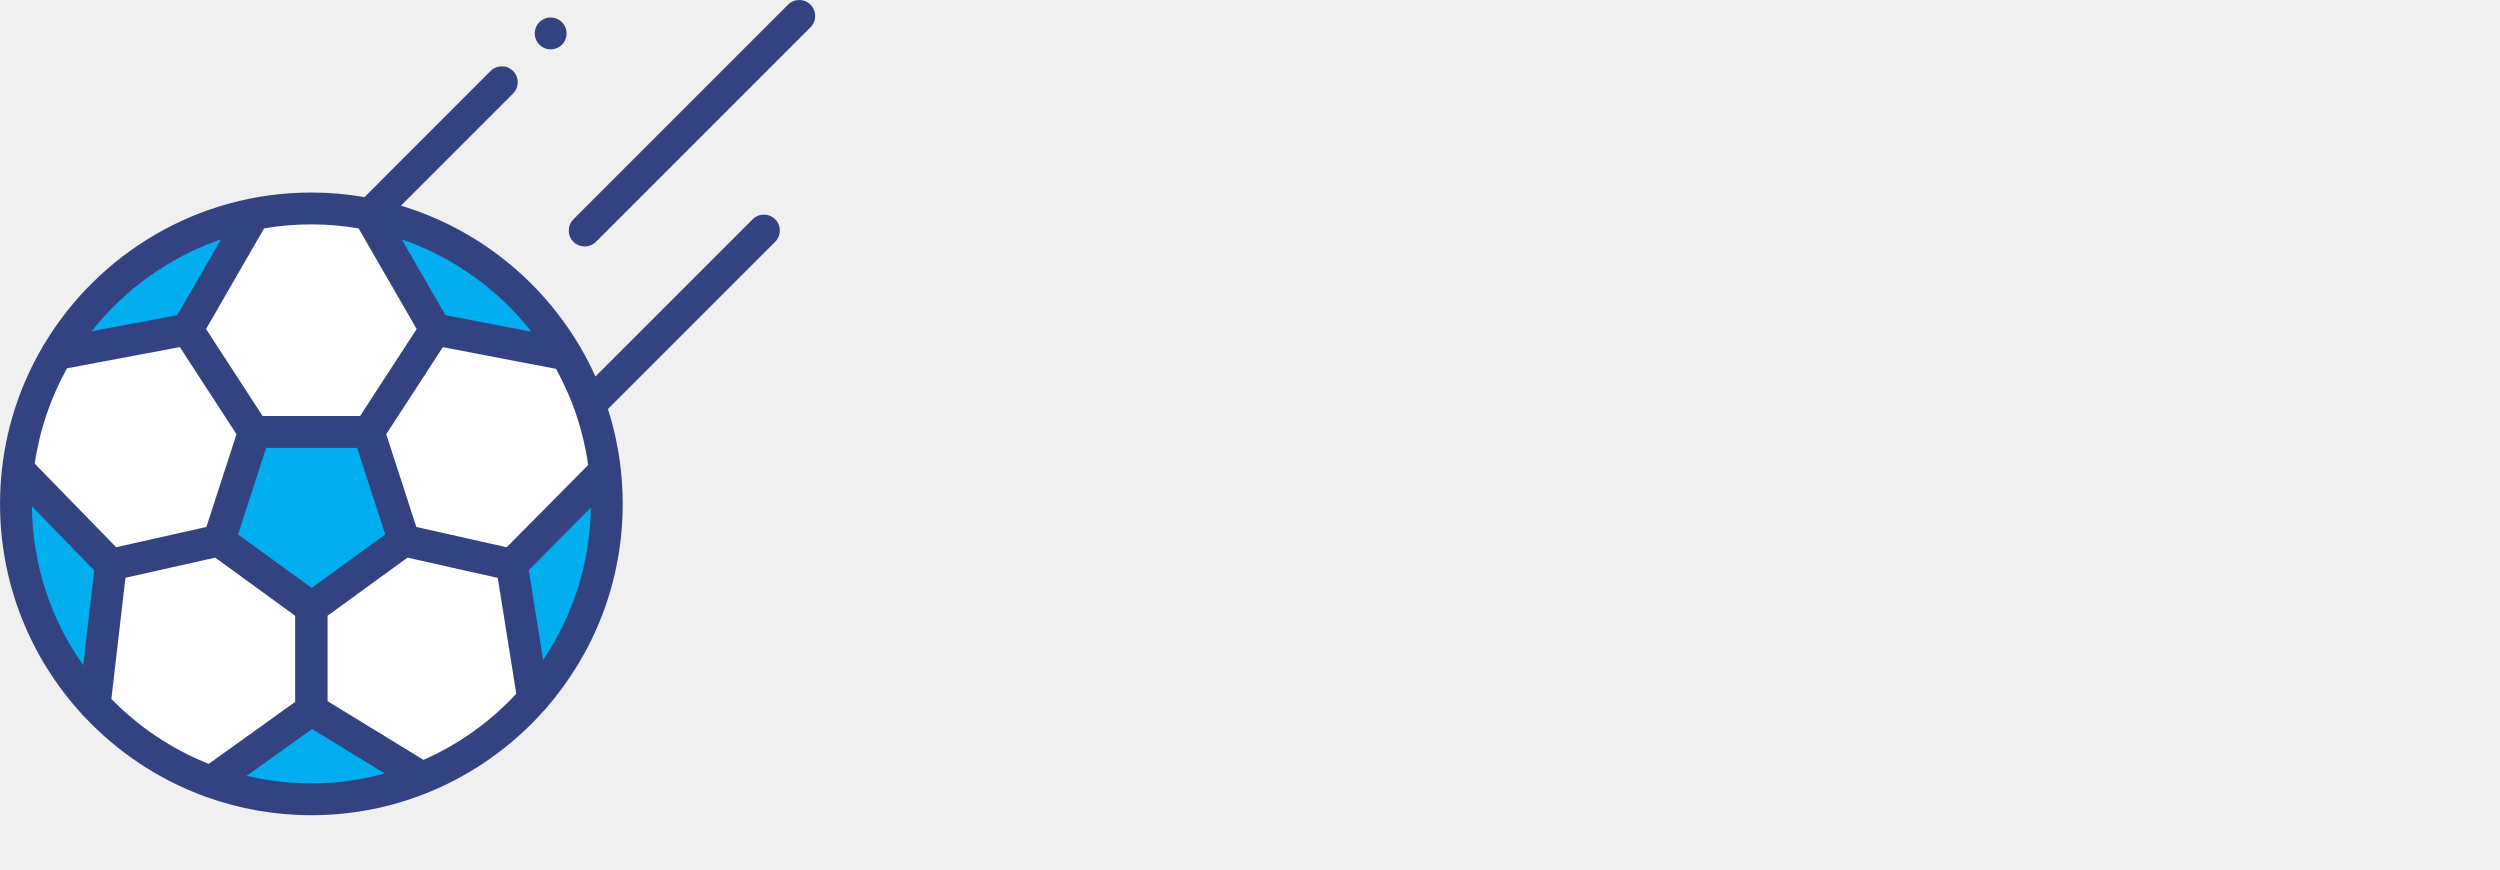
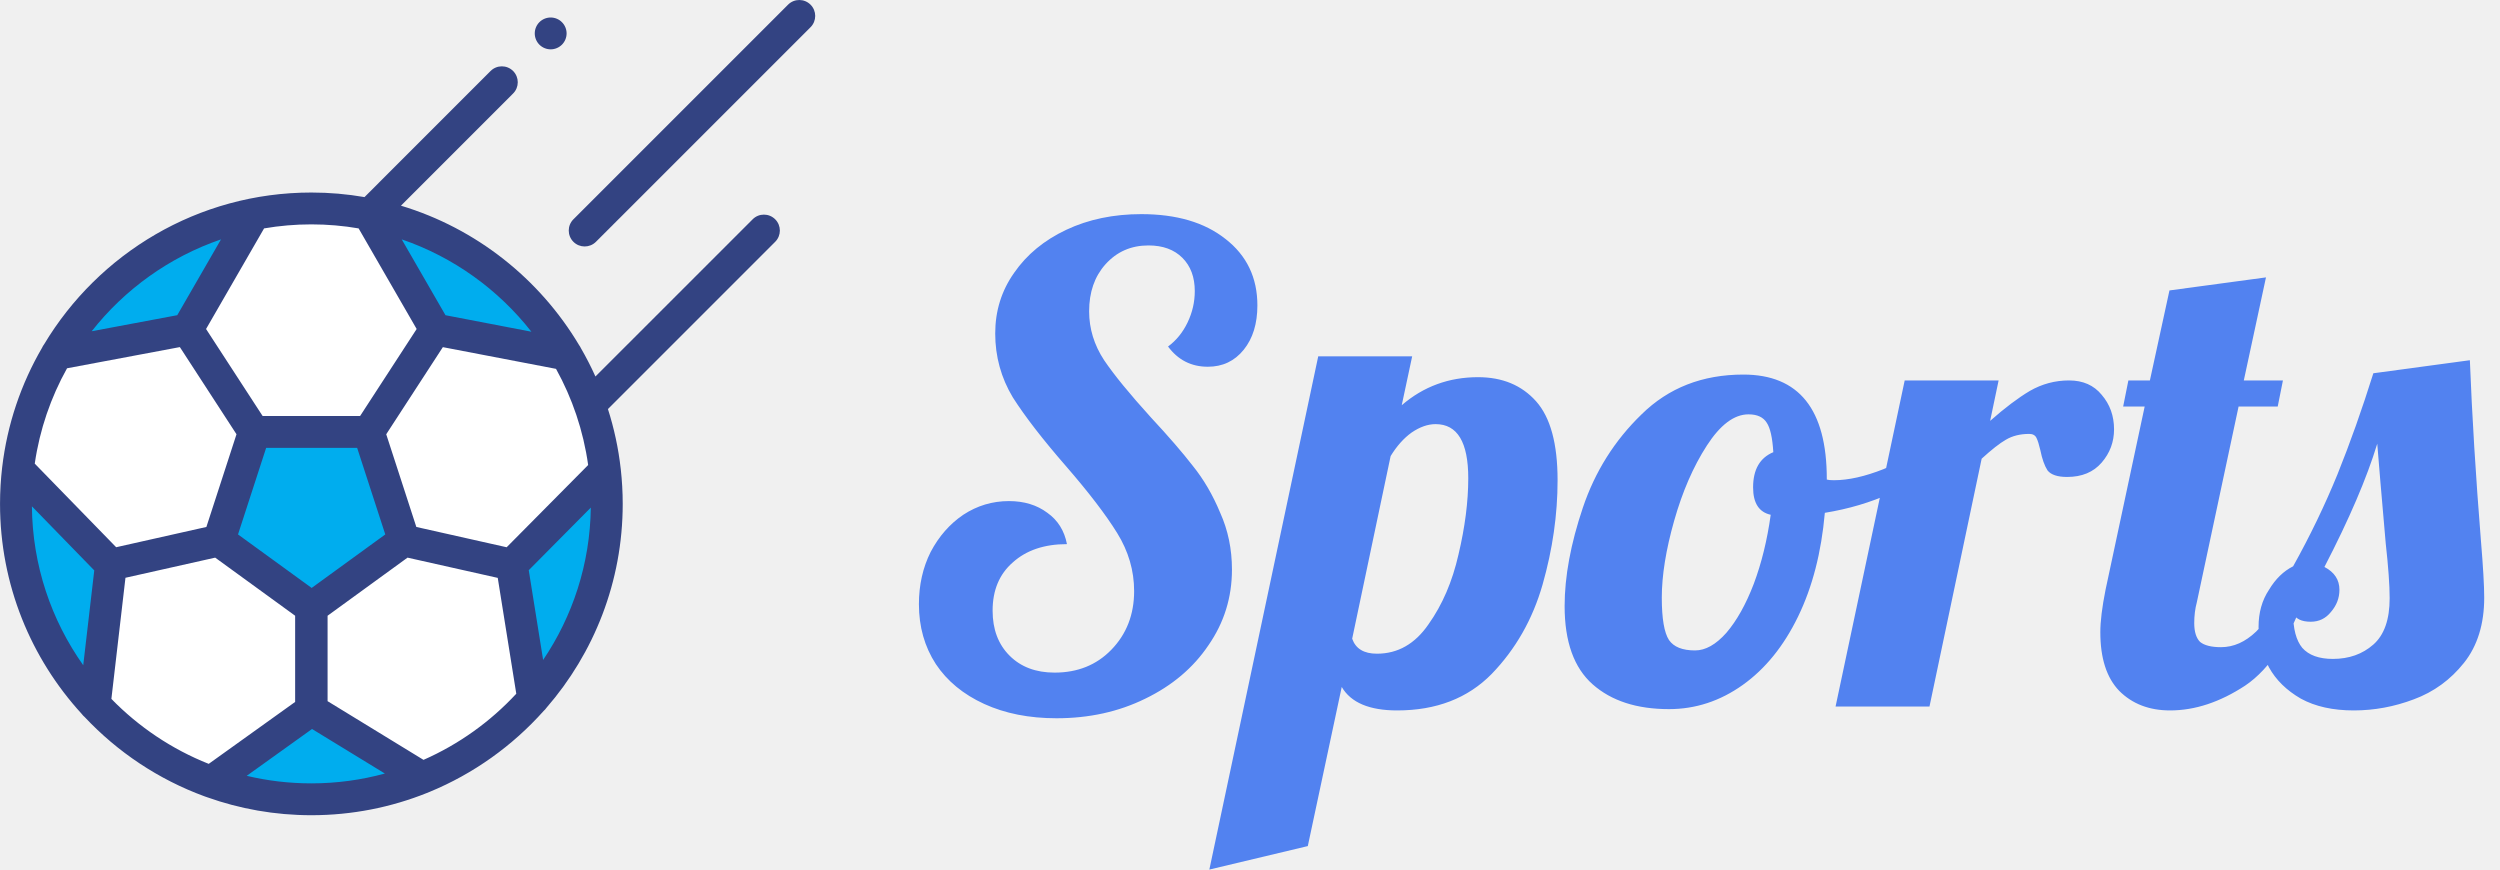
<svg xmlns="http://www.w3.org/2000/svg" width="92" height="32" viewBox="0 0 92 32" fill="none">
  <g clip-path="url(#clip0)">
    <path fill-rule="evenodd" clip-rule="evenodd" d="M0.587 18.542C0.587 12.538 5.454 7.671 11.458 7.671C17.463 7.671 22.33 12.538 22.33 18.542C22.33 24.547 17.463 29.414 11.458 29.414C5.454 29.414 0.587 24.547 0.587 18.542Z" fill="#00ADEE" />
    <path fill-rule="evenodd" clip-rule="evenodd" d="M15.538 28.622L11.468 26.131V22.36L14.866 19.891L18.832 20.781L19.622 25.72L15.538 28.622Z" fill="white" />
    <path fill-rule="evenodd" clip-rule="evenodd" d="M22.26 17.323L18.831 20.781L14.866 19.891L13.568 15.896L16.019 12.124L20.84 13.05L22.26 17.323Z" fill="white" />
    <path fill-rule="evenodd" clip-rule="evenodd" d="M7.764 28.771L11.446 26.132V22.36L8.048 19.892L4.082 20.782L3.483 25.932L7.764 28.771Z" fill="white" />
    <path fill-rule="evenodd" clip-rule="evenodd" d="M0.661 17.267L4.083 20.781L8.048 19.891L9.347 15.896L6.896 12.124L2.087 13.028L0.661 17.267Z" fill="white" />
    <path fill-rule="evenodd" clip-rule="evenodd" d="M9.346 7.877L6.896 12.125L9.347 15.896H13.569L16.02 12.125L13.569 7.877H9.346Z" fill="white" />
    <path d="M1.549 12.796C0.779 14.118 0.267 15.607 0.08 17.195C0.08 17.2 0.079 17.205 0.078 17.21C0.028 17.647 0.001 18.092 0.001 18.542C0.001 21.518 1.141 24.233 3.008 26.272C3.038 26.313 3.073 26.351 3.113 26.384C4.325 27.674 5.832 28.684 7.526 29.305C7.556 29.318 7.588 29.33 7.62 29.338C8.821 29.766 10.112 30 11.458 30C12.959 30 14.394 29.709 15.709 29.182C15.744 29.171 15.778 29.157 15.812 29.14C17.429 28.473 18.86 27.447 20.008 26.161C20.045 26.128 20.079 26.091 20.107 26.05C21.856 24.037 22.916 21.411 22.916 18.542C22.916 18.112 22.891 17.688 22.845 17.27C22.844 17.265 22.843 17.259 22.843 17.255C22.758 16.496 22.598 15.76 22.372 15.053L28.527 8.898C28.756 8.67 28.756 8.299 28.527 8.07C28.412 7.955 28.262 7.898 28.112 7.898C27.962 7.898 27.812 7.955 27.698 8.07L21.912 13.855C21.751 13.497 21.572 13.149 21.377 12.812C21.359 12.772 21.336 12.734 21.31 12.699C19.857 10.26 17.525 8.403 14.755 7.569L18.882 3.441C19.111 3.213 19.111 2.842 18.882 2.613C18.768 2.498 18.618 2.441 18.468 2.441C18.318 2.441 18.168 2.498 18.053 2.613L13.414 7.253C12.778 7.143 12.125 7.085 11.458 7.085C7.285 7.085 3.625 9.329 1.622 12.673C1.593 12.711 1.568 12.752 1.549 12.796ZM6.619 12.773L8.703 15.981L7.595 19.392L4.96 19.984L4.275 20.138L1.279 17.062C1.461 15.805 1.871 14.621 2.467 13.553L6.619 12.773ZM14.213 15.981L16.297 12.775L20.462 13.574C21.058 14.651 21.467 15.845 21.644 17.113L18.645 20.139L15.321 19.392L14.583 17.119L14.213 15.981ZM19.987 24.286L19.458 20.983L21.742 18.679C21.715 20.753 21.072 22.68 19.987 24.286ZM13.143 16.482L14.178 19.667L11.469 21.636L8.759 19.667L9.794 16.482H13.143ZM1.174 18.633L3.469 20.991L3.063 24.48C1.889 22.824 1.193 20.808 1.174 18.633ZM4.099 25.72L4.617 21.262L5.878 20.979L7.919 20.521L10.861 22.659V25.831L7.681 28.11C6.322 27.571 5.104 26.75 4.099 25.72ZM9.079 28.55L11.483 26.827L14.163 28.466C13.3 28.702 12.394 28.828 11.458 28.828C10.639 28.828 9.843 28.732 9.079 28.55ZM15.585 27.963L12.055 25.803V22.659L14.13 21.151L14.997 20.521L18.317 21.266L18.999 25.529C18.046 26.558 16.885 27.391 15.585 27.963ZM19.555 12.207L16.394 11.6L14.784 8.809C16.686 9.46 18.338 10.655 19.555 12.207ZM13.197 8.405L15.333 12.107L13.251 15.31H9.665L7.583 12.107L9.718 8.405C10.284 8.308 10.865 8.257 11.458 8.257C12.051 8.257 12.632 8.308 13.197 8.405ZM8.133 8.809L6.523 11.599L3.374 12.19C4.589 10.646 6.237 9.458 8.133 8.809Z" fill="#334382" />
    <path d="M21.93 8.899L29.828 1.001C30.057 0.772 30.057 0.401 29.828 0.172C29.714 0.058 29.564 0 29.414 0C29.264 0 29.114 0.058 29 0.172L21.102 8.07C20.873 8.299 20.873 8.67 21.102 8.899C21.33 9.127 21.701 9.127 21.93 8.899Z" fill="#334382" />
    <path d="M20.265 1.816C20.419 1.816 20.57 1.753 20.679 1.644C20.788 1.535 20.851 1.384 20.851 1.23C20.851 1.075 20.788 0.925 20.679 0.816C20.57 0.706 20.419 0.644 20.265 0.644C20.11 0.644 19.959 0.706 19.85 0.816C19.741 0.925 19.679 1.075 19.679 1.23C19.679 1.384 19.741 1.535 19.85 1.644C19.959 1.753 20.11 1.816 20.265 1.816Z" fill="#334382" />
  </g>
-   <path d="M38.88 26.432C37.872 26.432 36.984 26.256 36.216 25.904C35.448 25.552 34.856 25.064 34.44 24.44C34.024 23.8 33.816 23.064 33.816 22.232C33.816 21.528 33.96 20.888 34.248 20.312C34.552 19.736 34.952 19.28 35.448 18.944C35.96 18.608 36.52 18.44 37.128 18.44C37.688 18.44 38.16 18.584 38.544 18.872C38.928 19.144 39.168 19.528 39.264 20.024C38.432 20.024 37.768 20.248 37.272 20.696C36.776 21.128 36.528 21.72 36.528 22.472C36.528 23.16 36.736 23.712 37.152 24.128C37.568 24.544 38.12 24.752 38.808 24.752C39.656 24.752 40.352 24.472 40.896 23.912C41.456 23.336 41.736 22.616 41.736 21.752C41.736 21 41.528 20.288 41.112 19.616C40.696 18.944 40.072 18.128 39.24 17.168C38.376 16.176 37.72 15.328 37.272 14.624C36.84 13.904 36.624 13.12 36.624 12.272C36.624 11.44 36.856 10.696 37.32 10.04C37.784 9.368 38.424 8.84 39.24 8.456C40.056 8.072 40.976 7.88 42 7.88C43.296 7.88 44.328 8.184 45.096 8.792C45.88 9.4 46.272 10.216 46.272 11.24C46.272 11.912 46.104 12.456 45.768 12.872C45.432 13.288 44.992 13.496 44.448 13.496C43.84 13.496 43.352 13.248 42.984 12.752C43.288 12.528 43.528 12.232 43.704 11.864C43.88 11.496 43.968 11.112 43.968 10.712C43.968 10.2 43.816 9.792 43.512 9.488C43.208 9.184 42.792 9.032 42.264 9.032C41.624 9.032 41.096 9.264 40.68 9.728C40.28 10.176 40.08 10.752 40.08 11.456C40.08 12.096 40.264 12.696 40.632 13.256C41 13.8 41.576 14.504 42.36 15.368C43 16.056 43.512 16.648 43.896 17.144C44.296 17.64 44.632 18.216 44.904 18.872C45.192 19.512 45.336 20.208 45.336 20.96C45.336 21.984 45.048 22.912 44.472 23.744C43.912 24.576 43.136 25.232 42.144 25.712C41.168 26.192 40.08 26.432 38.88 26.432ZM48.511 13.112H51.968L51.584 14.912C52.383 14.224 53.319 13.88 54.392 13.88C55.288 13.88 55.999 14.176 56.528 14.768C57.056 15.36 57.319 16.328 57.319 17.672C57.319 18.936 57.136 20.216 56.767 21.512C56.4 22.792 55.776 23.888 54.895 24.8C54.016 25.696 52.855 26.144 51.416 26.144C50.392 26.144 49.712 25.856 49.376 25.28L48.127 31.136L44.504 32L48.511 13.112ZM50.672 24.056C51.44 24.056 52.072 23.696 52.568 22.976C53.08 22.256 53.447 21.4 53.672 20.408C53.911 19.4 54.032 18.464 54.032 17.6C54.032 16.272 53.632 15.608 52.831 15.608C52.544 15.608 52.248 15.712 51.944 15.92C51.656 16.128 51.4 16.416 51.175 16.784L49.76 23.504C49.888 23.872 50.191 24.056 50.672 24.056ZM61.418 26.096C60.234 26.096 59.298 25.792 58.61 25.184C57.922 24.576 57.578 23.616 57.578 22.304C57.578 21.216 57.802 20.008 58.25 18.68C58.698 17.352 59.418 16.208 60.41 15.248C61.402 14.272 62.65 13.784 64.154 13.784C66.202 13.784 67.226 15.064 67.226 17.624V17.648C67.274 17.664 67.362 17.672 67.49 17.672C68.018 17.672 68.626 17.536 69.314 17.264C70.002 16.976 70.626 16.632 71.186 16.232L71.402 16.88C70.938 17.376 70.33 17.8 69.578 18.152C68.842 18.488 68.034 18.728 67.154 18.872C67.026 20.328 66.698 21.6 66.17 22.688C65.642 23.776 64.962 24.616 64.13 25.208C63.298 25.8 62.394 26.096 61.418 26.096ZM62.378 23.936C62.762 23.936 63.146 23.72 63.53 23.288C63.914 22.84 64.25 22.24 64.538 21.488C64.826 20.72 65.034 19.872 65.162 18.944C64.73 18.848 64.514 18.512 64.514 17.936C64.514 17.28 64.762 16.848 65.258 16.64C65.226 16.112 65.146 15.752 65.018 15.56C64.89 15.352 64.666 15.248 64.346 15.248C63.818 15.248 63.306 15.632 62.81 16.4C62.314 17.168 61.914 18.088 61.61 19.16C61.306 20.232 61.154 21.176 61.154 21.992C61.154 22.76 61.242 23.28 61.418 23.552C61.594 23.808 61.914 23.936 62.378 23.936ZM70.093 14H73.549L73.237 15.488C73.781 15.008 74.269 14.64 74.701 14.384C75.149 14.128 75.629 14 76.141 14C76.653 14 77.053 14.176 77.341 14.528C77.645 14.88 77.797 15.304 77.797 15.8C77.797 16.264 77.645 16.672 77.341 17.024C77.037 17.376 76.613 17.552 76.069 17.552C75.717 17.552 75.477 17.472 75.349 17.312C75.237 17.136 75.149 16.888 75.085 16.568C75.037 16.36 74.989 16.208 74.941 16.112C74.893 16.016 74.805 15.968 74.677 15.968C74.341 15.968 74.053 16.04 73.813 16.184C73.589 16.312 73.293 16.544 72.925 16.88L71.005 26H67.549L70.093 14ZM79.86 26.144C79.092 26.144 78.468 25.904 77.988 25.424C77.524 24.944 77.292 24.224 77.292 23.264C77.292 22.864 77.356 22.344 77.484 21.704L78.924 14.96H78.132L78.324 14H79.116L79.836 10.688L83.388 10.208L82.572 14H84.012L83.82 14.96H82.38L80.844 22.16C80.78 22.4 80.748 22.656 80.748 22.928C80.748 23.248 80.82 23.48 80.964 23.624C81.124 23.752 81.38 23.816 81.732 23.816C82.196 23.816 82.628 23.624 83.028 23.24C83.428 22.84 83.716 22.328 83.892 21.704H84.9C84.308 23.432 83.548 24.608 82.62 25.232C81.692 25.84 80.772 26.144 79.86 26.144ZM86.619 26.144C85.851 26.144 85.203 26 84.675 25.712C84.147 25.408 83.755 25.024 83.499 24.56C83.243 24.08 83.115 23.584 83.115 23.072C83.115 22.544 83.243 22.088 83.499 21.704C83.739 21.304 84.035 21.016 84.387 20.84C85.011 19.72 85.555 18.592 86.019 17.456C86.483 16.304 86.923 15.064 87.339 13.736L90.891 13.256C90.971 15.304 91.107 17.52 91.299 19.904C91.379 20.864 91.419 21.56 91.419 21.992C91.419 22.968 91.171 23.768 90.675 24.392C90.179 25.016 89.563 25.464 88.827 25.736C88.107 26.008 87.371 26.144 86.619 26.144ZM85.851 24.248C86.443 24.248 86.939 24.072 87.339 23.72C87.739 23.368 87.939 22.8 87.939 22.016C87.939 21.536 87.891 20.864 87.795 20C87.635 18.176 87.531 16.952 87.483 16.328C87.099 17.592 86.451 19.104 85.539 20.864C85.907 21.056 86.091 21.336 86.091 21.704C86.091 22.008 85.987 22.28 85.779 22.52C85.587 22.76 85.339 22.88 85.035 22.88C84.699 22.88 84.483 22.776 84.387 22.568C84.387 23.144 84.499 23.568 84.723 23.84C84.963 24.112 85.339 24.248 85.851 24.248Z" />
+   <path d="M38.88 26.432C37.872 26.432 36.984 26.256 36.216 25.904C35.448 25.552 34.856 25.064 34.44 24.44C34.024 23.8 33.816 23.064 33.816 22.232C33.816 21.528 33.96 20.888 34.248 20.312C34.552 19.736 34.952 19.28 35.448 18.944C35.96 18.608 36.52 18.44 37.128 18.44C37.688 18.44 38.16 18.584 38.544 18.872C38.928 19.144 39.168 19.528 39.264 20.024C38.432 20.024 37.768 20.248 37.272 20.696C36.776 21.128 36.528 21.72 36.528 22.472C36.528 23.16 36.736 23.712 37.152 24.128C37.568 24.544 38.12 24.752 38.808 24.752C39.656 24.752 40.352 24.472 40.896 23.912C41.456 23.336 41.736 22.616 41.736 21.752C41.736 21 41.528 20.288 41.112 19.616C40.696 18.944 40.072 18.128 39.24 17.168C38.376 16.176 37.72 15.328 37.272 14.624C36.84 13.904 36.624 13.12 36.624 12.272C36.624 11.44 36.856 10.696 37.32 10.04C37.784 9.368 38.424 8.84 39.24 8.456C40.056 8.072 40.976 7.88 42 7.88C43.296 7.88 44.328 8.184 45.096 8.792C45.88 9.4 46.272 10.216 46.272 11.24C46.272 11.912 46.104 12.456 45.768 12.872C45.432 13.288 44.992 13.496 44.448 13.496C43.84 13.496 43.352 13.248 42.984 12.752C43.288 12.528 43.528 12.232 43.704 11.864C43.88 11.496 43.968 11.112 43.968 10.712C43.968 10.2 43.816 9.792 43.512 9.488C43.208 9.184 42.792 9.032 42.264 9.032C41.624 9.032 41.096 9.264 40.68 9.728C40.28 10.176 40.08 10.752 40.08 11.456C40.08 12.096 40.264 12.696 40.632 13.256C41 13.8 41.576 14.504 42.36 15.368C43 16.056 43.512 16.648 43.896 17.144C44.296 17.64 44.632 18.216 44.904 18.872C45.192 19.512 45.336 20.208 45.336 20.96C45.336 21.984 45.048 22.912 44.472 23.744C43.912 24.576 43.136 25.232 42.144 25.712C41.168 26.192 40.08 26.432 38.88 26.432ZM48.511 13.112H51.968L51.584 14.912C52.383 14.224 53.319 13.88 54.392 13.88C55.288 13.88 55.999 14.176 56.528 14.768C57.056 15.36 57.319 16.328 57.319 17.672C57.319 18.936 57.136 20.216 56.767 21.512C56.4 22.792 55.776 23.888 54.895 24.8C54.016 25.696 52.855 26.144 51.416 26.144C50.392 26.144 49.712 25.856 49.376 25.28L48.127 31.136L44.504 32L48.511 13.112ZM50.672 24.056C51.44 24.056 52.072 23.696 52.568 22.976C53.08 22.256 53.447 21.4 53.672 20.408C53.911 19.4 54.032 18.464 54.032 17.6C54.032 16.272 53.632 15.608 52.831 15.608C52.544 15.608 52.248 15.712 51.944 15.92C51.656 16.128 51.4 16.416 51.175 16.784L49.76 23.504C49.888 23.872 50.191 24.056 50.672 24.056ZM61.418 26.096C60.234 26.096 59.298 25.792 58.61 25.184C57.922 24.576 57.578 23.616 57.578 22.304C57.578 21.216 57.802 20.008 58.25 18.68C58.698 17.352 59.418 16.208 60.41 15.248C61.402 14.272 62.65 13.784 64.154 13.784C66.202 13.784 67.226 15.064 67.226 17.624V17.648C67.274 17.664 67.362 17.672 67.49 17.672C68.018 17.672 68.626 17.536 69.314 17.264C70.002 16.976 70.626 16.632 71.186 16.232L71.402 16.88C70.938 17.376 70.33 17.8 69.578 18.152C68.842 18.488 68.034 18.728 67.154 18.872C67.026 20.328 66.698 21.6 66.17 22.688C65.642 23.776 64.962 24.616 64.13 25.208C63.298 25.8 62.394 26.096 61.418 26.096ZM62.378 23.936C62.762 23.936 63.146 23.72 63.53 23.288C63.914 22.84 64.25 22.24 64.538 21.488C64.826 20.72 65.034 19.872 65.162 18.944C64.73 18.848 64.514 18.512 64.514 17.936C64.514 17.28 64.762 16.848 65.258 16.64C65.226 16.112 65.146 15.752 65.018 15.56C64.89 15.352 64.666 15.248 64.346 15.248C63.818 15.248 63.306 15.632 62.81 16.4C62.314 17.168 61.914 18.088 61.61 19.16C61.306 20.232 61.154 21.176 61.154 21.992C61.154 22.76 61.242 23.28 61.418 23.552C61.594 23.808 61.914 23.936 62.378 23.936ZM70.093 14H73.549L73.237 15.488C73.781 15.008 74.269 14.64 74.701 14.384C75.149 14.128 75.629 14 76.141 14C76.653 14 77.053 14.176 77.341 14.528C77.645 14.88 77.797 15.304 77.797 15.8C77.797 16.264 77.645 16.672 77.341 17.024C77.037 17.376 76.613 17.552 76.069 17.552C75.717 17.552 75.477 17.472 75.349 17.312C75.237 17.136 75.149 16.888 75.085 16.568C75.037 16.36 74.989 16.208 74.941 16.112C74.893 16.016 74.805 15.968 74.677 15.968C74.341 15.968 74.053 16.04 73.813 16.184C73.589 16.312 73.293 16.544 72.925 16.88L71.005 26H67.549L70.093 14ZM79.86 26.144C79.092 26.144 78.468 25.904 77.988 25.424C77.524 24.944 77.292 24.224 77.292 23.264C77.292 22.864 77.356 22.344 77.484 21.704L78.924 14.96H78.132L78.324 14H79.116L79.836 10.688L83.388 10.208L82.572 14H84.012L83.82 14.96H82.38L80.844 22.16C80.78 22.4 80.748 22.656 80.748 22.928C80.748 23.248 80.82 23.48 80.964 23.624C81.124 23.752 81.38 23.816 81.732 23.816C82.196 23.816 82.628 23.624 83.028 23.24C83.428 22.84 83.716 22.328 83.892 21.704H84.9C84.308 23.432 83.548 24.608 82.62 25.232C81.692 25.84 80.772 26.144 79.86 26.144ZM86.619 26.144C85.851 26.144 85.203 26 84.675 25.712C84.147 25.408 83.755 25.024 83.499 24.56C83.243 24.08 83.115 23.584 83.115 23.072C83.115 22.544 83.243 22.088 83.499 21.704C83.739 21.304 84.035 21.016 84.387 20.84C85.011 19.72 85.555 18.592 86.019 17.456C86.483 16.304 86.923 15.064 87.339 13.736L90.891 13.256C90.971 15.304 91.107 17.52 91.299 19.904C91.379 20.864 91.419 21.56 91.419 21.992C91.419 22.968 91.171 23.768 90.675 24.392C90.179 25.016 89.563 25.464 88.827 25.736C88.107 26.008 87.371 26.144 86.619 26.144ZM85.851 24.248C86.443 24.248 86.939 24.072 87.339 23.72C87.739 23.368 87.939 22.8 87.939 22.016C87.939 21.536 87.891 20.864 87.795 20C87.635 18.176 87.531 16.952 87.483 16.328C87.099 17.592 86.451 19.104 85.539 20.864C85.907 21.056 86.091 21.336 86.091 21.704C86.091 22.008 85.987 22.28 85.779 22.52C85.587 22.76 85.339 22.88 85.035 22.88C84.699 22.88 84.483 22.776 84.387 22.568C84.387 23.144 84.499 23.568 84.723 23.84C84.963 24.112 85.339 24.248 85.851 24.248Z" fill="#5282F0" />
  <defs>
    <clipPath id="clip0">
      <rect width="30" height="30" fill="white" transform="translate(30 30) rotate(-180)" />
    </clipPath>
  </defs>
</svg>
